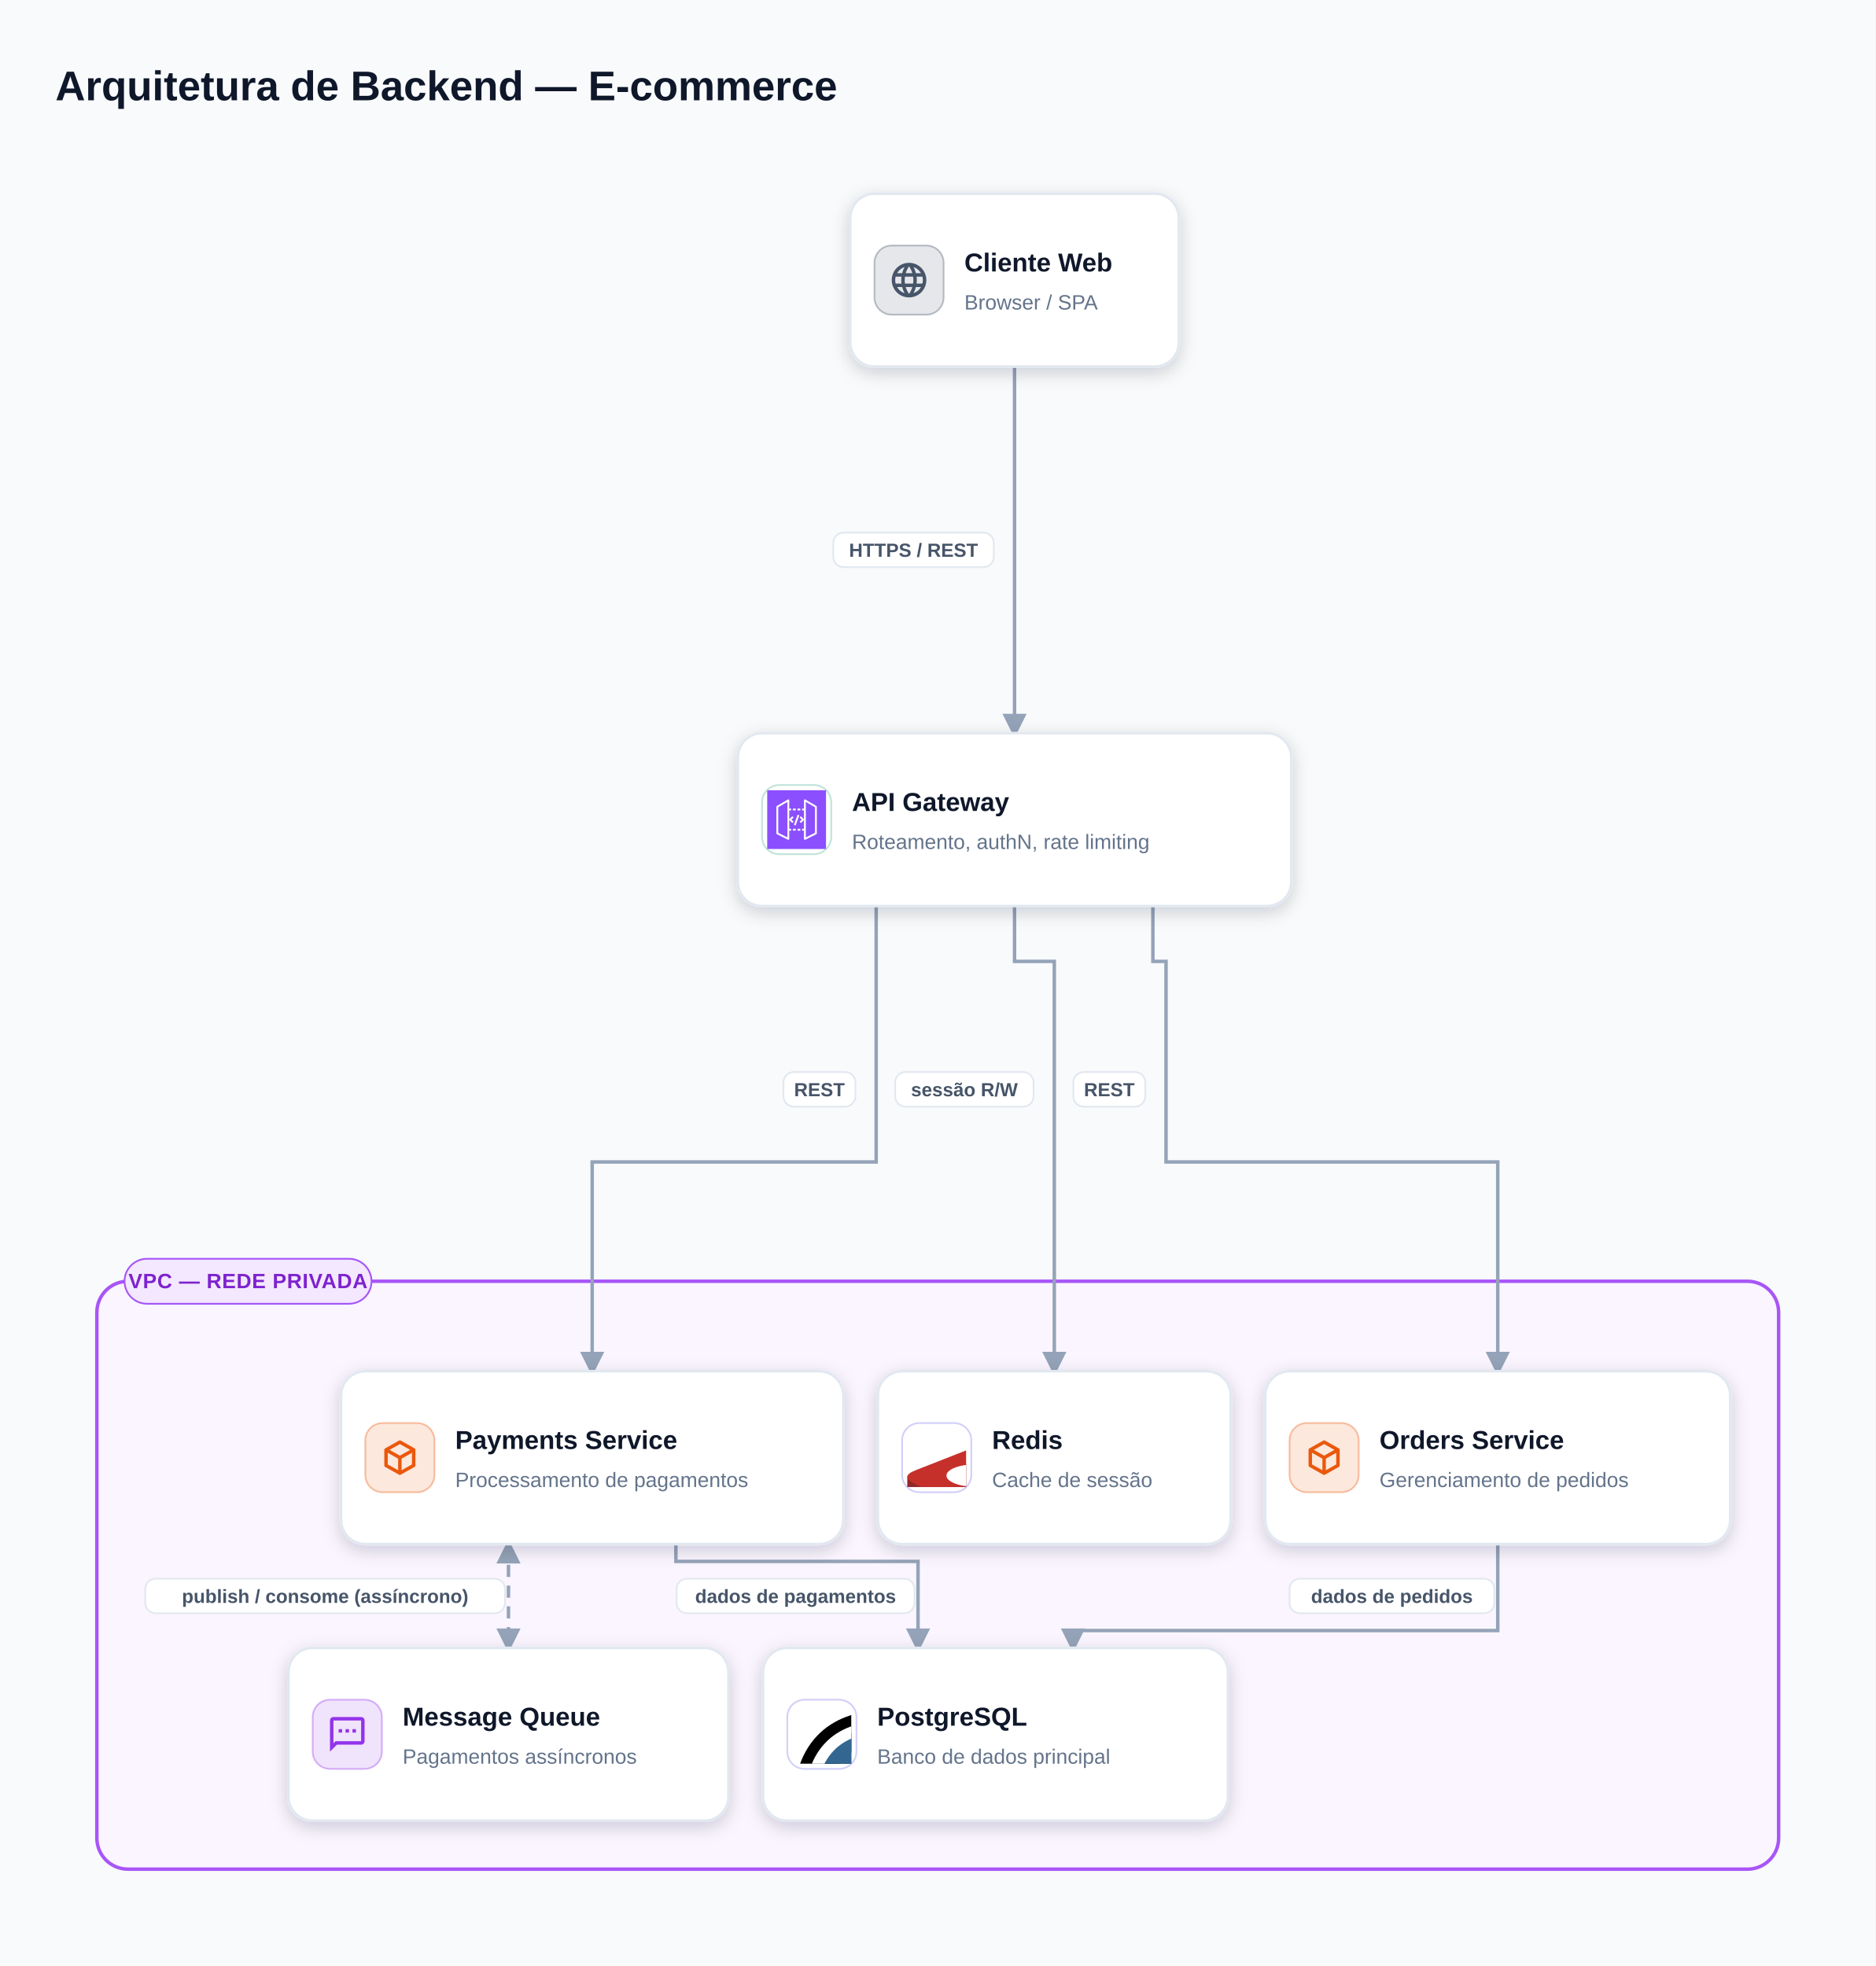
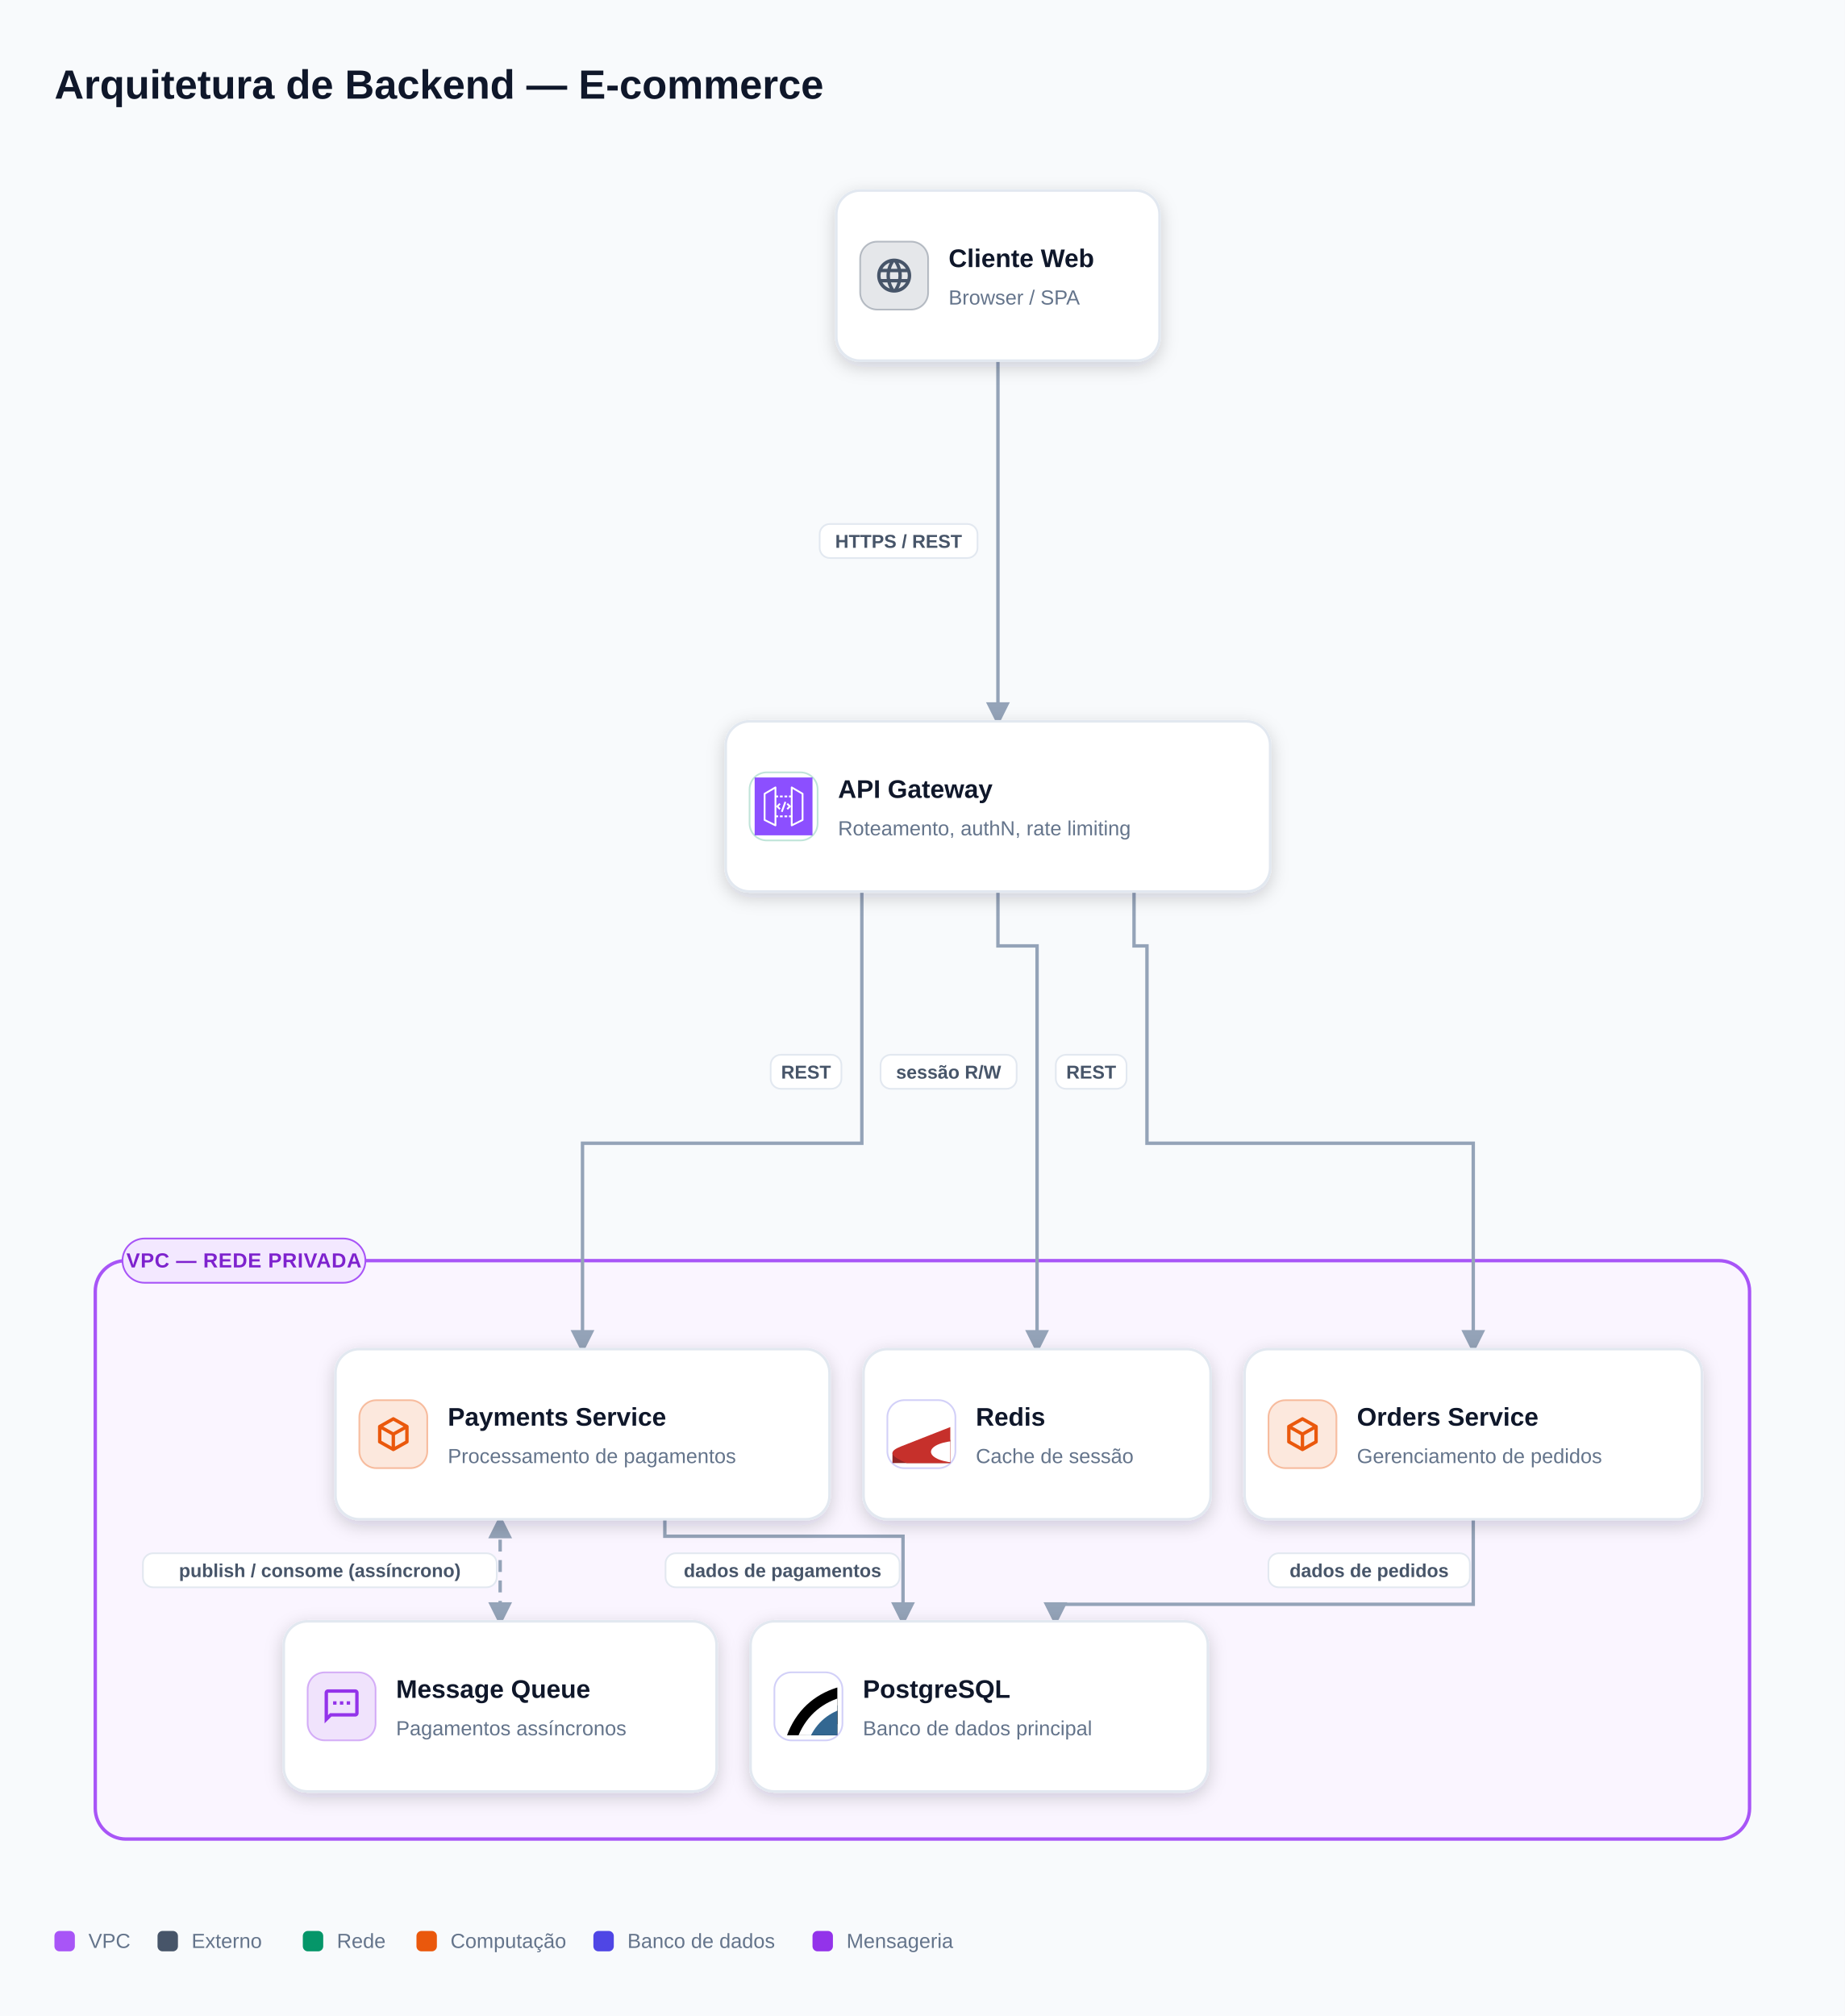
- <svg xmlns="http://www.w3.org/2000/svg" width="1084.4" height="1137" viewBox="0 0 1084.4 1137">
+ <svg xmlns="http://www.w3.org/2000/svg" width="1084.4" height="1185" viewBox="0 0 1084.4 1185">
  <defs>
    <filter id="card-shadow" x="-40%" y="-40%" width="180%" height="180%">
      <feDropShadow dx="0" dy="3" stdDeviation="5" flood-color="rgba(15, 23, 42, 0.18)" />
    </filter>
    <marker id="arrow-clean-light" viewBox="0 0 10 10" refX="8" refY="5" markerWidth="7" markerHeight="7" orient="auto-start-reverse">
      <path d="M0,0 L10,5 L0,10 z" fill="#94a3b8" />
    </marker>
  </defs>
-   <rect x="0" y="0" width="1084.4" height="1137" fill="#f8fafc" />
+   <rect x="0" y="0" width="1084.4" height="1185" fill="#f8fafc" />
  <text x="32" y="58" font-family="&quot;Segoe UI&quot;, &quot;Helvetica Neue&quot;, Arial, sans-serif" font-size="24" font-weight="700" fill="#0f172a">Arquitetura de Backend — E-commerce</text>
  <g transform="translate(32, 88)">
    <g>
      <rect x="24" y="653" width="972.4" height="340" rx="18" fill="#faf5ff" stroke="#a855f7" stroke-width="2" />
      <rect x="40" y="640" width="142.8" height="26" rx="13" fill="#f3e8ff" stroke="#a855f7" stroke-width="1" />
      <text x="111.4" y="657" font-family="&quot;Segoe UI&quot;, &quot;Helvetica Neue&quot;, Arial, sans-serif" font-size="12" font-weight="700" letter-spacing="0.3" text-anchor="middle" fill="#7e22ce">VPC — REDE PRIVADA</text>
    </g>
    <path d="M554.6,124 L554.6,336" fill="none" stroke="#94a3b8" stroke-width="2" marker-end="url(#arrow-clean-light)" />
    <g>
      <rect x="449.8" y="220" width="92.8" height="20" rx="6" fill="#ffffff" stroke="#e2e8f0" stroke-width="1" />
      <text x="496.2" y="234" font-family="&quot;Segoe UI&quot;, &quot;Helvetica Neue&quot;, Arial, sans-serif" font-size="11" font-weight="600" text-anchor="middle" fill="#475569">HTTPS / REST</text>
    </g>
    <path d="M634.6,436 L634.6,468 L642.2,468 L642.2,584 L834,584 L834,705" fill="none" stroke="#94a3b8" stroke-width="2" marker-end="url(#arrow-clean-light)" />
    <g>
      <rect x="588.6" y="532" width="41.6" height="20" rx="6" fill="#ffffff" stroke="#e2e8f0" stroke-width="1" />
      <text x="609.4" y="546" font-family="&quot;Segoe UI&quot;, &quot;Helvetica Neue&quot;, Arial, sans-serif" font-size="11" font-weight="600" text-anchor="middle" fill="#475569">REST</text>
    </g>
    <path d="M474.6,436 L474.6,584 L310.4,584 L310.4,705" fill="none" stroke="#94a3b8" stroke-width="2" marker-end="url(#arrow-clean-light)" />
    <g>
      <rect x="421" y="532" width="41.6" height="20" rx="6" fill="#ffffff" stroke="#e2e8f0" stroke-width="1" />
      <text x="441.8" y="546" font-family="&quot;Segoe UI&quot;, &quot;Helvetica Neue&quot;, Arial, sans-serif" font-size="11" font-weight="600" text-anchor="middle" fill="#475569">REST</text>
    </g>
    <path d="M554.6,436 L554.6,468 L577.6,468 L577.6,705" fill="none" stroke="#94a3b8" stroke-width="2" marker-end="url(#arrow-clean-light)" />
    <g>
      <rect x="485.6" y="532" width="80" height="20" rx="6" fill="#ffffff" stroke="#e2e8f0" stroke-width="1" />
      <text x="525.6" y="546" font-family="&quot;Segoe UI&quot;, &quot;Helvetica Neue&quot;, Arial, sans-serif" font-size="11" font-weight="600" text-anchor="middle" fill="#475569">sessão R/W</text>
    </g>
    <path d="M834,805 L834,855 L588.4,855 L588.4,865" fill="none" stroke="#94a3b8" stroke-width="2" marker-end="url(#arrow-clean-light)" />
    <g>
      <rect x="713.6" y="825" width="118.4" height="20" rx="6" fill="#ffffff" stroke="#e2e8f0" stroke-width="1" />
      <text x="772.8" y="839" font-family="&quot;Segoe UI&quot;, &quot;Helvetica Neue&quot;, Arial, sans-serif" font-size="11" font-weight="600" text-anchor="middle" fill="#475569">dados de pedidos</text>
    </g>
    <path d="M358.8,805 L358.8,815 L498.8,815 L498.8,865" fill="none" stroke="#94a3b8" stroke-width="2" marker-end="url(#arrow-clean-light)" />
    <g>
      <rect x="359.2" y="825" width="137.6" height="20" rx="6" fill="#ffffff" stroke="#e2e8f0" stroke-width="1" />
      <text x="428" y="839" font-family="&quot;Segoe UI&quot;, &quot;Helvetica Neue&quot;, Arial, sans-serif" font-size="11" font-weight="600" text-anchor="middle" fill="#475569">dados de pagamentos</text>
    </g>
    <path d="M262,805 L262,865" fill="none" stroke="#94a3b8" stroke-width="2" stroke-dasharray="7 5" marker-end="url(#arrow-clean-light)" marker-start="url(#arrow-clean-light)" />
    <g>
      <rect x="52" y="825" width="208" height="20" rx="6" fill="#ffffff" stroke="#e2e8f0" stroke-width="1" />
      <text x="156" y="839" font-family="&quot;Segoe UI&quot;, &quot;Helvetica Neue&quot;, Arial, sans-serif" font-size="11" font-weight="600" text-anchor="middle" fill="#475569">publish / consome (assíncrono)</text>
    </g>
    <g transform="translate(459.6, 24)">
      <rect x="0" y="0" width="190" height="100" rx="14" fill="#ffffff" stroke="#e2e8f0" stroke-width="1.5" filter="url(#card-shadow)" />
      <rect x="14" y="30" width="40" height="40" rx="10" fill="#475569" fill-opacity="0.14" stroke="#475569" stroke-opacity="0.35" />
      <svg x="22" y="38" width="24" height="24" viewBox="0 0 24 24">
        <path fill="#475569" d="M16.36 14c.08-.66.14-1.32.14-2s-.06-1.34-.14-2h3.38c.16.64.26 1.31.26 2s-.1 1.36-.26 2m-5.15 5.56c.6-1.11 1.06-2.31 1.38-3.56h2.95a8.03 8.03 0 0 1-4.33 3.56M14.34 14H9.66c-.1-.66-.16-1.32-.16-2s.06-1.35.16-2h4.68c.09.65.16 1.32.16 2s-.07 1.34-.16 2M12 19.96c-.83-1.2-1.5-2.53-1.91-3.96h3.82c-.41 1.43-1.08 2.76-1.91 3.96M8 8H5.08A7.92 7.92 0 0 1 9.4 4.44C8.8 5.55 8.35 6.75 8 8m-2.92 8H8c.35 1.25.8 2.45 1.4 3.56A8 8 0 0 1 5.08 16m-.82-2C4.1 13.36 4 12.69 4 12s.1-1.36.26-2h3.38c-.08.66-.14 1.32-.14 2s.06 1.34.14 2M12 4.03c.83 1.2 1.5 2.54 1.91 3.97h-3.82c.41-1.43 1.08-2.77 1.91-3.97M18.92 8h-2.95a15.7 15.7 0 0 0-1.38-3.56c1.84.63 3.37 1.9 4.33 3.56M12 2C6.47 2 2 6.5 2 12a10 10 0 0 0 10 10a10 10 0 0 0 10-10A10 10 0 0 0 12 2" />
      </svg>
      <text x="66" y="45" font-family="&quot;Segoe UI&quot;, &quot;Helvetica Neue&quot;, Arial, sans-serif" font-size="15" font-weight="600" fill="#0f172a">Cliente Web</text>
      <text x="66" y="67" font-family="&quot;Segoe UI&quot;, &quot;Helvetica Neue&quot;, Arial, sans-serif" font-size="12" fill="#64748b">Browser / SPA</text>
    </g>
    <g transform="translate(394.6, 336)">
      <rect x="0" y="0" width="320" height="100" rx="14" fill="#ffffff" stroke="#e2e8f0" stroke-width="1.5" filter="url(#card-shadow)" />
      <clipPath id="clip-badge-gateway">
        <rect x="14" y="30" width="40" height="40" rx="10" />
      </clipPath>
      <rect x="14" y="30" width="40" height="40" rx="10" fill="#ffffff" />
      <g clip-path="url(#clip-badge-gateway)">
        <svg x="17" y="33" width="34" height="34" viewBox="0 0 64 64">
          <g id="Icon-Architecture/48/Arch_Amazon-API-Gateway_48">
            <g id="Icon-Architecture-BG/48/Networking-Content-Delivery">
              <rect id="Rectangle" width="64" height="64" fill="#8C4FFF" />
            </g>
            <g id="Icon-Service/48/Amazon-API-Gateway_48">
              <path id="Amazon-API-Gateway_Icon_48_Squid" fill-rule="evenodd" clip-rule="evenodd" d="M28 44H31V42H28V44ZM33 44H36V42H33V44ZM28 22H31V20H28V22ZM33 22H36V20H33V22ZM22 12.741L12 18.574V46.382L22 51.382V12.741ZM24 20H26V22H24V42H26V44H24V53C24 53.347 23.82 53.668 23.525 53.851C23.365 53.95 23.183 54 23 54C22.847 54 22.694 53.965 22.553 53.895L10.553 47.895C10.214 47.725 10 47.379 10 47V18C10 17.645 10.188 17.315 10.496 17.136L22.496 10.136C22.805 9.956 23.188 9.955 23.498 10.133C23.809 10.311 24 10.642 24 11V20ZM52 18.574L42 12.741V51.382L52 46.382V18.574ZM54 18V47C54 47.379 53.786 47.725 53.447 47.895L41.447 53.895C41.306 53.965 41.153 54 41 54C40.817 54 40.635 53.95 40.475 53.851C40.18 53.668 40 53.347 40 53V44H38V42H40V22H38V20H40V11C40 10.642 40.191 10.311 40.502 10.133C40.812 9.956 41.195 9.956 41.504 10.136L53.504 17.136C53.812 17.315 54 17.645 54 18ZM34.939 27.342L33.061 26.658L29.061 37.658L30.939 38.342L34.939 27.342ZM39.707 32.707C40.098 32.316 40.098 31.684 39.707 31.293L36.707 28.293L35.293 29.707L37.586 32L35.293 34.293L36.707 35.707L39.707 32.707ZM27.293 35.707L24.293 32.707C23.902 32.316 23.902 31.684 24.293 31.293L27.293 28.293L28.707 29.707L26.414 32L28.707 34.293L27.293 35.707Z" fill="white" />
            </g>
          </g>
        </svg>
      </g>
      <rect x="14" y="30" width="40" height="40" rx="10" fill="none" stroke="#059669" stroke-opacity="0.25" />
      <text x="66" y="45" font-family="&quot;Segoe UI&quot;, &quot;Helvetica Neue&quot;, Arial, sans-serif" font-size="15" font-weight="600" fill="#0f172a">API Gateway</text>
      <text x="66" y="67" font-family="&quot;Segoe UI&quot;, &quot;Helvetica Neue&quot;, Arial, sans-serif" font-size="12" fill="#64748b">Roteamento, authN, rate limiting</text>
    </g>
    <g transform="translate(699.6, 705)">
      <rect x="0" y="0" width="268.8" height="100" rx="14" fill="#ffffff" stroke="#e2e8f0" stroke-width="1.5" filter="url(#card-shadow)" />
      <rect x="14" y="30" width="40" height="40" rx="10" fill="#ea580c" fill-opacity="0.14" stroke="#ea580c" stroke-opacity="0.35" />
      <svg x="22" y="38" width="24" height="24" viewBox="0 0 24 24">
        <path fill="#ea580c" d="M21 16.5c0 .38-.21.71-.53.88l-7.9 4.44c-.16.12-.36.18-.57.18s-.41-.06-.57-.18l-7.9-4.44A.99.99 0 0 1 3 16.5v-9c0-.38.21-.71.53-.88l7.9-4.44c.16-.12.36-.18.57-.18s.41.06.57.18l7.9 4.44c.32.17.53.5.53.88zM12 4.15L6.04 7.5L12 10.85l5.96-3.35zM5 15.91l6 3.38v-6.71L5 9.21zm14 0v-6.7l-6 3.37v6.71z" />
      </svg>
      <text x="66" y="45" font-family="&quot;Segoe UI&quot;, &quot;Helvetica Neue&quot;, Arial, sans-serif" font-size="15" font-weight="600" fill="#0f172a">Orders Service</text>
      <text x="66" y="67" font-family="&quot;Segoe UI&quot;, &quot;Helvetica Neue&quot;, Arial, sans-serif" font-size="12" fill="#64748b">Gerenciamento de pedidos</text>
    </g>
    <g transform="translate(165.2, 705)">
      <rect x="0" y="0" width="290.4" height="100" rx="14" fill="#ffffff" stroke="#e2e8f0" stroke-width="1.5" filter="url(#card-shadow)" />
      <rect x="14" y="30" width="40" height="40" rx="10" fill="#ea580c" fill-opacity="0.14" stroke="#ea580c" stroke-opacity="0.35" />
      <svg x="22" y="38" width="24" height="24" viewBox="0 0 24 24">
        <path fill="#ea580c" d="M21 16.5c0 .38-.21.71-.53.88l-7.9 4.44c-.16.12-.36.18-.57.18s-.41-.06-.57-.18l-7.9-4.44A.99.99 0 0 1 3 16.5v-9c0-.38.21-.71.53-.88l7.9-4.44c.16-.12.36-.18.57-.18s.41.06.57.18l7.9 4.44c.32.17.53.5.53.88zM12 4.15L6.04 7.5L12 10.85l5.96-3.35zM5 15.91l6 3.38v-6.71L5 9.21zm14 0v-6.7l-6 3.37v6.71z" />
      </svg>
      <text x="66" y="45" font-family="&quot;Segoe UI&quot;, &quot;Helvetica Neue&quot;, Arial, sans-serif" font-size="15" font-weight="600" fill="#0f172a">Payments Service</text>
      <text x="66" y="67" font-family="&quot;Segoe UI&quot;, &quot;Helvetica Neue&quot;, Arial, sans-serif" font-size="12" fill="#64748b">Processamento de pagamentos</text>
    </g>
    <g transform="translate(475.6, 705)">
      <rect x="0" y="0" width="204" height="100" rx="14" fill="#ffffff" stroke="#e2e8f0" stroke-width="1.5" filter="url(#card-shadow)" />
      <clipPath id="clip-badge-redis">
        <rect x="14" y="30" width="40" height="40" rx="10" />
      </clipPath>
      <rect x="14" y="30" width="40" height="40" rx="10" fill="#ffffff" />
      <g clip-path="url(#clip-badge-redis)">
        <svg x="17" y="33" width="34" height="34" viewBox="0 0 64 64">
          <path d="M246 169c-13.7 7-84.5 36.2-99.5 44-15.1 7.9-23.5 7.8-35.4 2.1C99.2 209.4 24 179 10.3 172.5 3.6 169.3 0 166.5 0 164v-26s98-21.3 113.9-27c15.8-5.6 21.3-5.8 34.8-.9 13.4 5 94 19.5 107.3 24.3V160c0 2.5-3 5.3-10 9" fill="#912626" />
          <path d="M246 143.2c-13.7 7.1-84.5 36.2-99.5 44-15.1 8-23.5 7.9-35.4 2.2-11.9-5.7-87.2-36.1-100.8-42.6-13.5-6.5-13.8-11-.5-16.2 13.4-5.2 88.2-34.6 104-40.3 16-5.6 21.4-5.8 34.9-1 13.4 5 83.8 33 97.1 37.9 13.3 4.9 13.8 8.9.2 16" fill="#C6302B" />
          <path d="M246 127c-13.7 7.2-84.5 36.3-99.5 44.2-15.1 7.8-23.5 7.7-35.4 2-11.9-5.6-87.2-36-100.8-42.6-6.7-3.2-10.3-6-10.3-8.5V96.2s98-21.3 113.9-27c15.8-5.7 21.3-5.9 34.8-1 13.4 5 94 19.5 107.3 24.4V118c0 2.5-3 5.4-10 9" fill="#912626" />
          <path d="M246 101.4c-13.7 7-84.5 36.2-99.5 44-15.1 7.9-23.5 7.8-35.4 2.1C99.2 141.8 24 111.4 10.3 105c-13.5-6.5-13.8-11-.5-16.1C23.2 83.5 98 54 113.8 48.5c16-5.7 21.4-6 34.9-1 13.4 5 83.8 33 97.1 37.8 13.3 5 13.8 9 .2 16" fill="#C6302B" />
          <path d="M246 83.7c-13.7 7-84.5 36.2-99.5 44-15.1 7.9-23.5 7.8-35.4 2.1C99.2 124.1 24 93.7 10.3 87.2 3.6 84 0 81.2 0 78.7v-26s98-21.3 113.9-27c15.8-5.6 21.3-5.8 34.8-.9 13.4 5 94 19.5 107.3 24.4v25.5c0 2.5-3 5.3-10 9" fill="#912626" />
          <path d="M246 58c-13.7 7-84.5 36.1-99.5 44-15.1 7.9-23.5 7.8-35.4 2C99.2 98.5 24 68 10.3 61.6c-13.5-6.5-13.8-11-.5-16.2C23.2 40.1 98 10.7 113.8 5c16-5.6 21.4-5.8 34.9-.9 13.4 5 83.8 33 97.1 37.8 13.3 4.9 13.8 9 .2 16" fill="#C6302B" />
          <path d="m159.3 32.8-22 2.2-5 11.9-8-13.2L99 31.4l19-6.9-5.8-10.5 17.8 7 16.7-5.5-4.5 10.9 17 6.4M131 90.3l-41-17 58.8-9.1-17.8 26M74 39.3c17.5 0 31.5 5.5 31.5 12.2 0 6.8-14 12.2-31.4 12.2s-31.5-5.4-31.5-12.2c0-6.7 14.1-12.2 31.5-12.2" fill="#FFF" />
          <path d="M185.3 36 220 49.8l-34.8 13.7V36" fill="#621B1C" />
          <path d="M146.8 51.2 185.3 36v27.5l-3.8 1.5-34.7-13.8" fill="#9A2928" />
        </svg>
      </g>
      <rect x="14" y="30" width="40" height="40" rx="10" fill="none" stroke="#4f46e5" stroke-opacity="0.25" />
      <text x="66" y="45" font-family="&quot;Segoe UI&quot;, &quot;Helvetica Neue&quot;, Arial, sans-serif" font-size="15" font-weight="600" fill="#0f172a">Redis</text>
      <text x="66" y="67" font-family="&quot;Segoe UI&quot;, &quot;Helvetica Neue&quot;, Arial, sans-serif" font-size="12" fill="#64748b">Cache de sessão</text>
    </g>
    <g transform="translate(134.8, 865)">
      <rect x="0" y="0" width="254.4" height="100" rx="14" fill="#ffffff" stroke="#e2e8f0" stroke-width="1.5" filter="url(#card-shadow)" />
      <rect x="14" y="30" width="40" height="40" rx="10" fill="#9333ea" fill-opacity="0.14" stroke="#9333ea" stroke-opacity="0.35" />
      <svg x="22" y="38" width="24" height="24" viewBox="0 0 24 24">
        <path fill="#9333ea" d="M20 2H4c-1.1 0-2 .9-2 2v18l4-4h14c1.1 0 2-.9 2-2V4c0-1.1-.9-2-2-2m0 14H5.2L4 17.2V4h16zm-3-5h-2V9h2m-4 2h-2V9h2m-4 2H7V9h2" />
      </svg>
      <text x="66" y="45" font-family="&quot;Segoe UI&quot;, &quot;Helvetica Neue&quot;, Arial, sans-serif" font-size="15" font-weight="600" fill="#0f172a">Message Queue</text>
      <text x="66" y="67" font-family="&quot;Segoe UI&quot;, &quot;Helvetica Neue&quot;, Arial, sans-serif" font-size="12" fill="#64748b">Pagamentos assíncronos</text>
    </g>
    <g transform="translate(409.2, 865)">
      <rect x="0" y="0" width="268.8" height="100" rx="14" fill="#ffffff" stroke="#e2e8f0" stroke-width="1.5" filter="url(#card-shadow)" />
      <clipPath id="clip-badge-postgres">
        <rect x="14" y="30" width="40" height="40" rx="10" />
      </clipPath>
      <rect x="14" y="30" width="40" height="40" rx="10" fill="#ffffff" />
      <g clip-path="url(#clip-badge-postgres)">
        <svg x="17" y="33" width="34" height="34" viewBox="0 0 64 64">
          <g style="fill-rule:nonzero;clip-rule:nonzero;fill:none;stroke:#fff;stroke-width:12.465;stroke-linecap:round;stroke-linejoin:round;stroke-miterlimit:4">
            <path d="M323.205 324.227c2.833-23.601 1.984-27.062 19.563-23.239l4.463.392c13.517.615 31.199-2.174 41.587-7 22.362-10.376 35.622-27.7 13.572-23.148-50.297 10.376-53.755-6.655-53.755-6.655 53.111-78.803 75.313-178.836 56.149-203.322-52.27-66.789-142.748-35.206-144.262-34.386l-.482.089c-9.938-2.062-21.06-3.294-33.554-3.496-22.761-.374-40.032 5.967-53.133 15.904 0 0-161.408-66.498-153.899 83.628 1.597 31.936 45.777 241.655 98.47 178.31 19.259-23.163 37.871-42.748 37.871-42.748 9.242 6.14 20.307 9.272 31.912 8.147l.897-.765c-.281 2.876-.157 5.689.359 9.019-13.572 15.167-9.584 17.83-36.723 23.416-27.457 5.659-11.326 15.734-.797 18.367 12.768 3.193 42.305 7.716 62.268-20.224l-.795 3.188c5.325 4.26 4.965 30.619 5.72 49.452.756 18.834 2.017 36.409 5.856 46.771 3.839 10.36 8.369 37.05 44.036 29.406 29.809-6.388 52.6-15.582 54.677-101.107" style="fill:#000;stroke:#000;stroke-width:37.395;stroke-linecap:butt;stroke-linejoin:miter" />
            <path stroke="none" d="M402.395 271.23c-50.302 10.376-53.76-6.655-53.76-6.655 53.111-78.808 75.313-178.843 56.153-203.326-52.27-66.785-142.752-35.2-144.262-34.38l-.486.087c-9.938-2.063-21.06-3.292-33.56-3.496-22.761-.373-40.026 5.967-53.127 15.902 0 0-161.411-66.495-153.904 83.63 1.597 31.938 45.776 241.657 98.471 178.312 19.26-23.163 37.869-42.748 37.869-42.748 9.243 6.14 20.308 9.272 31.908 8.147l.901-.765c-.28 2.876-.152 5.689.361 9.019-13.575 15.167-9.586 17.83-36.723 23.416-27.459 5.659-11.328 15.734-.796 18.367 12.768 3.193 42.307 7.716 62.266-20.224l-.796 3.188c5.319 4.26 9.054 27.711 8.428 48.969-.626 21.259-1.044 35.854 3.147 47.254 4.191 11.4 8.368 37.05 44.042 29.406 29.809-6.388 45.256-22.942 47.405-50.555 1.525-19.631 4.976-16.729 5.194-34.28l2.768-8.309c3.192-26.611.507-35.196 18.872-31.203l4.463.392c13.517.615 31.208-2.174 41.591-7 22.358-10.376 35.618-27.7 13.573-23.148z" style="fill:#336791;stroke:none" />
            <path d="M215.866 286.484c-1.385 49.516.348 99.377 5.193 111.495 4.848 12.118 15.223 35.688 50.9 28.045 29.806-6.39 40.651-18.756 45.357-46.051 3.466-20.082 10.148-75.854 11.005-87.281M173.104 38.256S11.583-27.76 19.092 122.365c1.597 31.938 45.779 241.664 98.473 178.316 19.256-23.166 36.671-41.335 36.671-41.335M260.349 26.207c-5.591 1.753 89.848-34.889 144.087 34.417 19.159 24.484-3.043 124.519-56.153 203.329" />
            <path d="M348.282 263.953s3.461 17.036 53.764 6.653c22.04-4.552 8.776 12.774-13.577 23.155-18.345 8.514-59.474 10.696-60.146-1.069-1.729-30.355 21.647-21.133 19.96-28.739-1.525-6.85-11.979-13.573-18.894-30.338-6.037-14.633-82.796-126.849 21.287-110.183 3.813-.789-27.146-99.002-124.553-100.599-97.385-1.597-94.19 119.762-94.19 119.762" style="stroke-linejoin:bevel" />
            <path d="M188.604 274.334c-13.577 15.166-9.584 17.829-36.723 23.417-27.459 5.66-11.326 15.733-.797 18.365 12.768 3.195 42.307 7.718 62.266-20.229 6.078-8.509-.036-22.086-8.385-25.547-4.034-1.671-9.428-3.765-16.361 3.994z" />
            <path d="M187.715 274.069c-1.368-8.917 2.93-19.528 7.536-31.942 6.922-18.626 22.893-37.255 10.117-96.339-9.523-44.029-73.396-9.163-73.436-3.193-.039 5.968 2.889 30.26-1.067 58.548-5.162 36.913 23.488 68.132 56.479 64.938" />
            <path d="M172.517 141.7c-.288 2.039 3.733 7.48 8.976 8.207 5.234.73 9.714-3.522 9.998-5.559.284-2.039-3.732-4.285-8.977-5.015-5.237-.731-9.719.333-9.996 2.367z" style="fill:#fff;stroke-width:4.155;stroke-linecap:butt;stroke-linejoin:miter" />
            <path d="M331.941 137.543c.284 2.039-3.732 7.48-8.976 8.207-5.238.73-9.718-3.522-10.005-5.559-.277-2.039 3.74-4.285 8.979-5.015 5.239-.73 9.718.333 10.002 2.368z" style="fill:#fff;stroke-width:2.078;stroke-linecap:butt;stroke-linejoin:miter" />
            <path d="M350.676 123.432c.863 15.994-3.445 26.888-3.988 43.914-.804 24.748 11.799 53.074-7.191 81.435" />
          </g>
        </svg>
      </g>
      <rect x="14" y="30" width="40" height="40" rx="10" fill="none" stroke="#4f46e5" stroke-opacity="0.25" />
      <text x="66" y="45" font-family="&quot;Segoe UI&quot;, &quot;Helvetica Neue&quot;, Arial, sans-serif" font-size="15" font-weight="600" fill="#0f172a">PostgreSQL</text>
      <text x="66" y="67" font-family="&quot;Segoe UI&quot;, &quot;Helvetica Neue&quot;, Arial, sans-serif" font-size="12" fill="#64748b">Banco de dados principal</text>
    </g>
  </g>
+   <g transform="translate(32, 1129)">
+     <g>
+       <rect x="0" y="6" width="12" height="12" rx="3" fill="#a855f7" />
+       <text x="20" y="16" font-family="&quot;Segoe UI&quot;, &quot;Helvetica Neue&quot;, Arial, sans-serif" font-size="12" fill="#64748b">VPC</text>
+       <rect x="60.6" y="6" width="12" height="12" rx="3" fill="#475569" />
+       <text x="80.6" y="16" font-family="&quot;Segoe UI&quot;, &quot;Helvetica Neue&quot;, Arial, sans-serif" font-size="12" fill="#64748b">Externo</text>
+       <rect x="146" y="6" width="12" height="12" rx="3" fill="#059669" />
+       <text x="166" y="16" font-family="&quot;Segoe UI&quot;, &quot;Helvetica Neue&quot;, Arial, sans-serif" font-size="12" fill="#64748b">Rede</text>
+       <rect x="212.8" y="6" width="12" height="12" rx="3" fill="#ea580c" />
+       <text x="232.8" y="16" font-family="&quot;Segoe UI&quot;, &quot;Helvetica Neue&quot;, Arial, sans-serif" font-size="12" fill="#64748b">Computação</text>
+       <rect x="316.8" y="6" width="12" height="12" rx="3" fill="#4f46e5" />
+       <text x="336.8" y="16" font-family="&quot;Segoe UI&quot;, &quot;Helvetica Neue&quot;, Arial, sans-serif" font-size="12" fill="#64748b">Banco de dados</text>
+       <rect x="445.6" y="6" width="12" height="12" rx="3" fill="#9333ea" />
+       <text x="465.6" y="16" font-family="&quot;Segoe UI&quot;, &quot;Helvetica Neue&quot;, Arial, sans-serif" font-size="12" fill="#64748b">Mensageria</text>
+     </g>
+   </g>
</svg>
